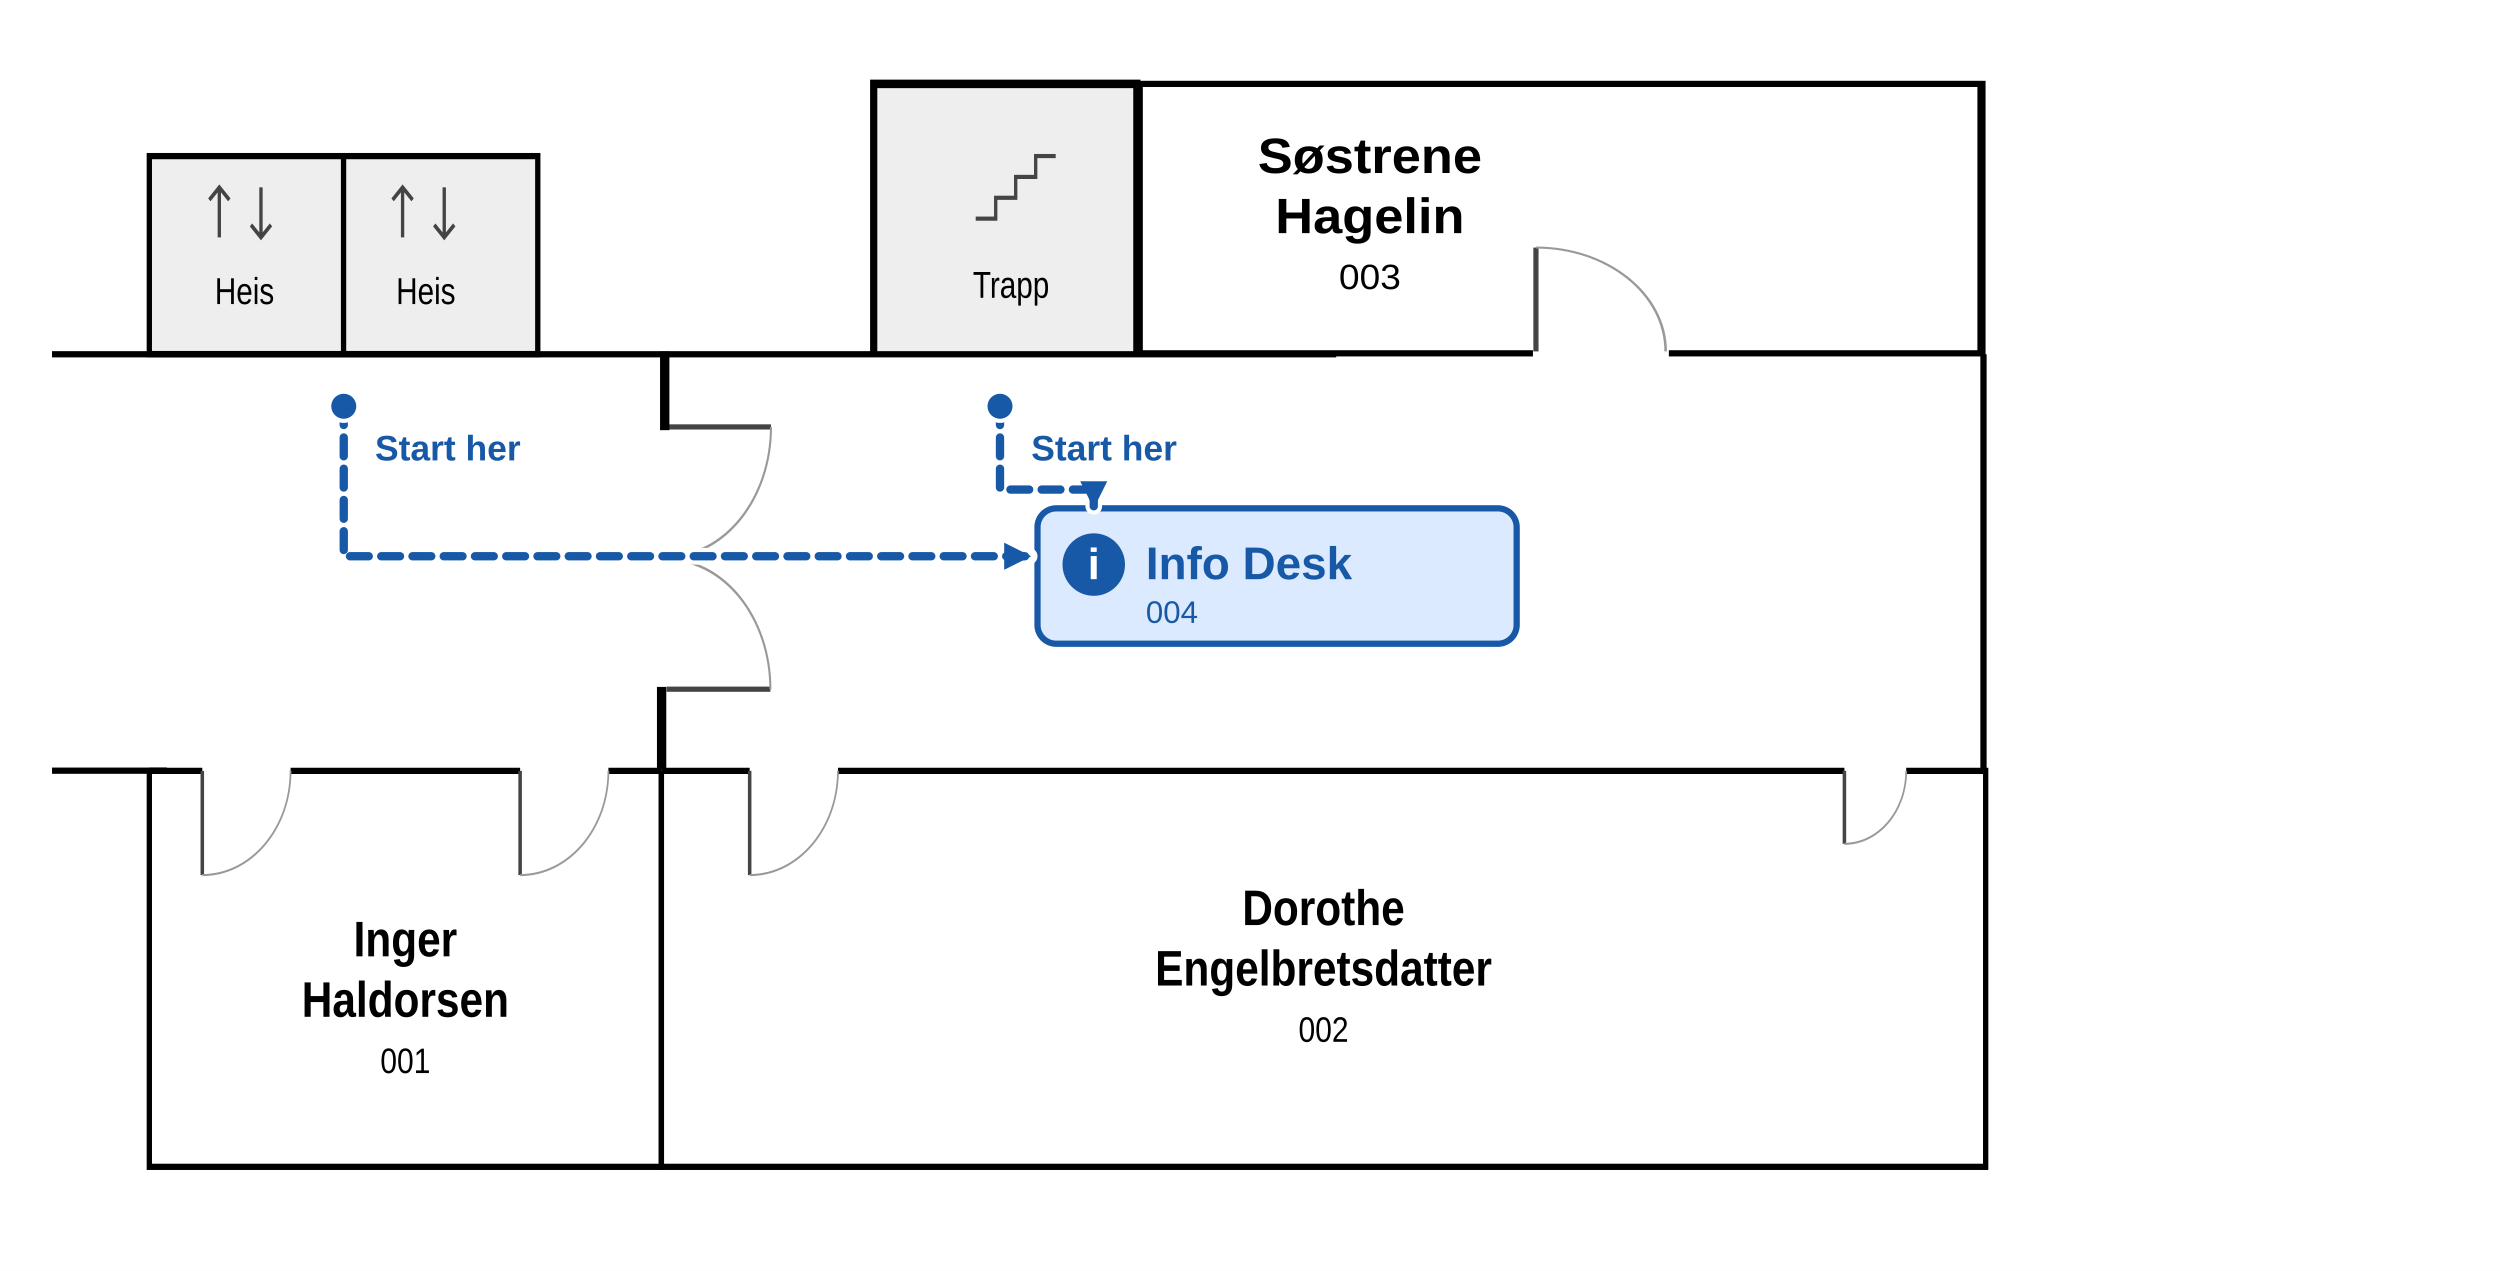
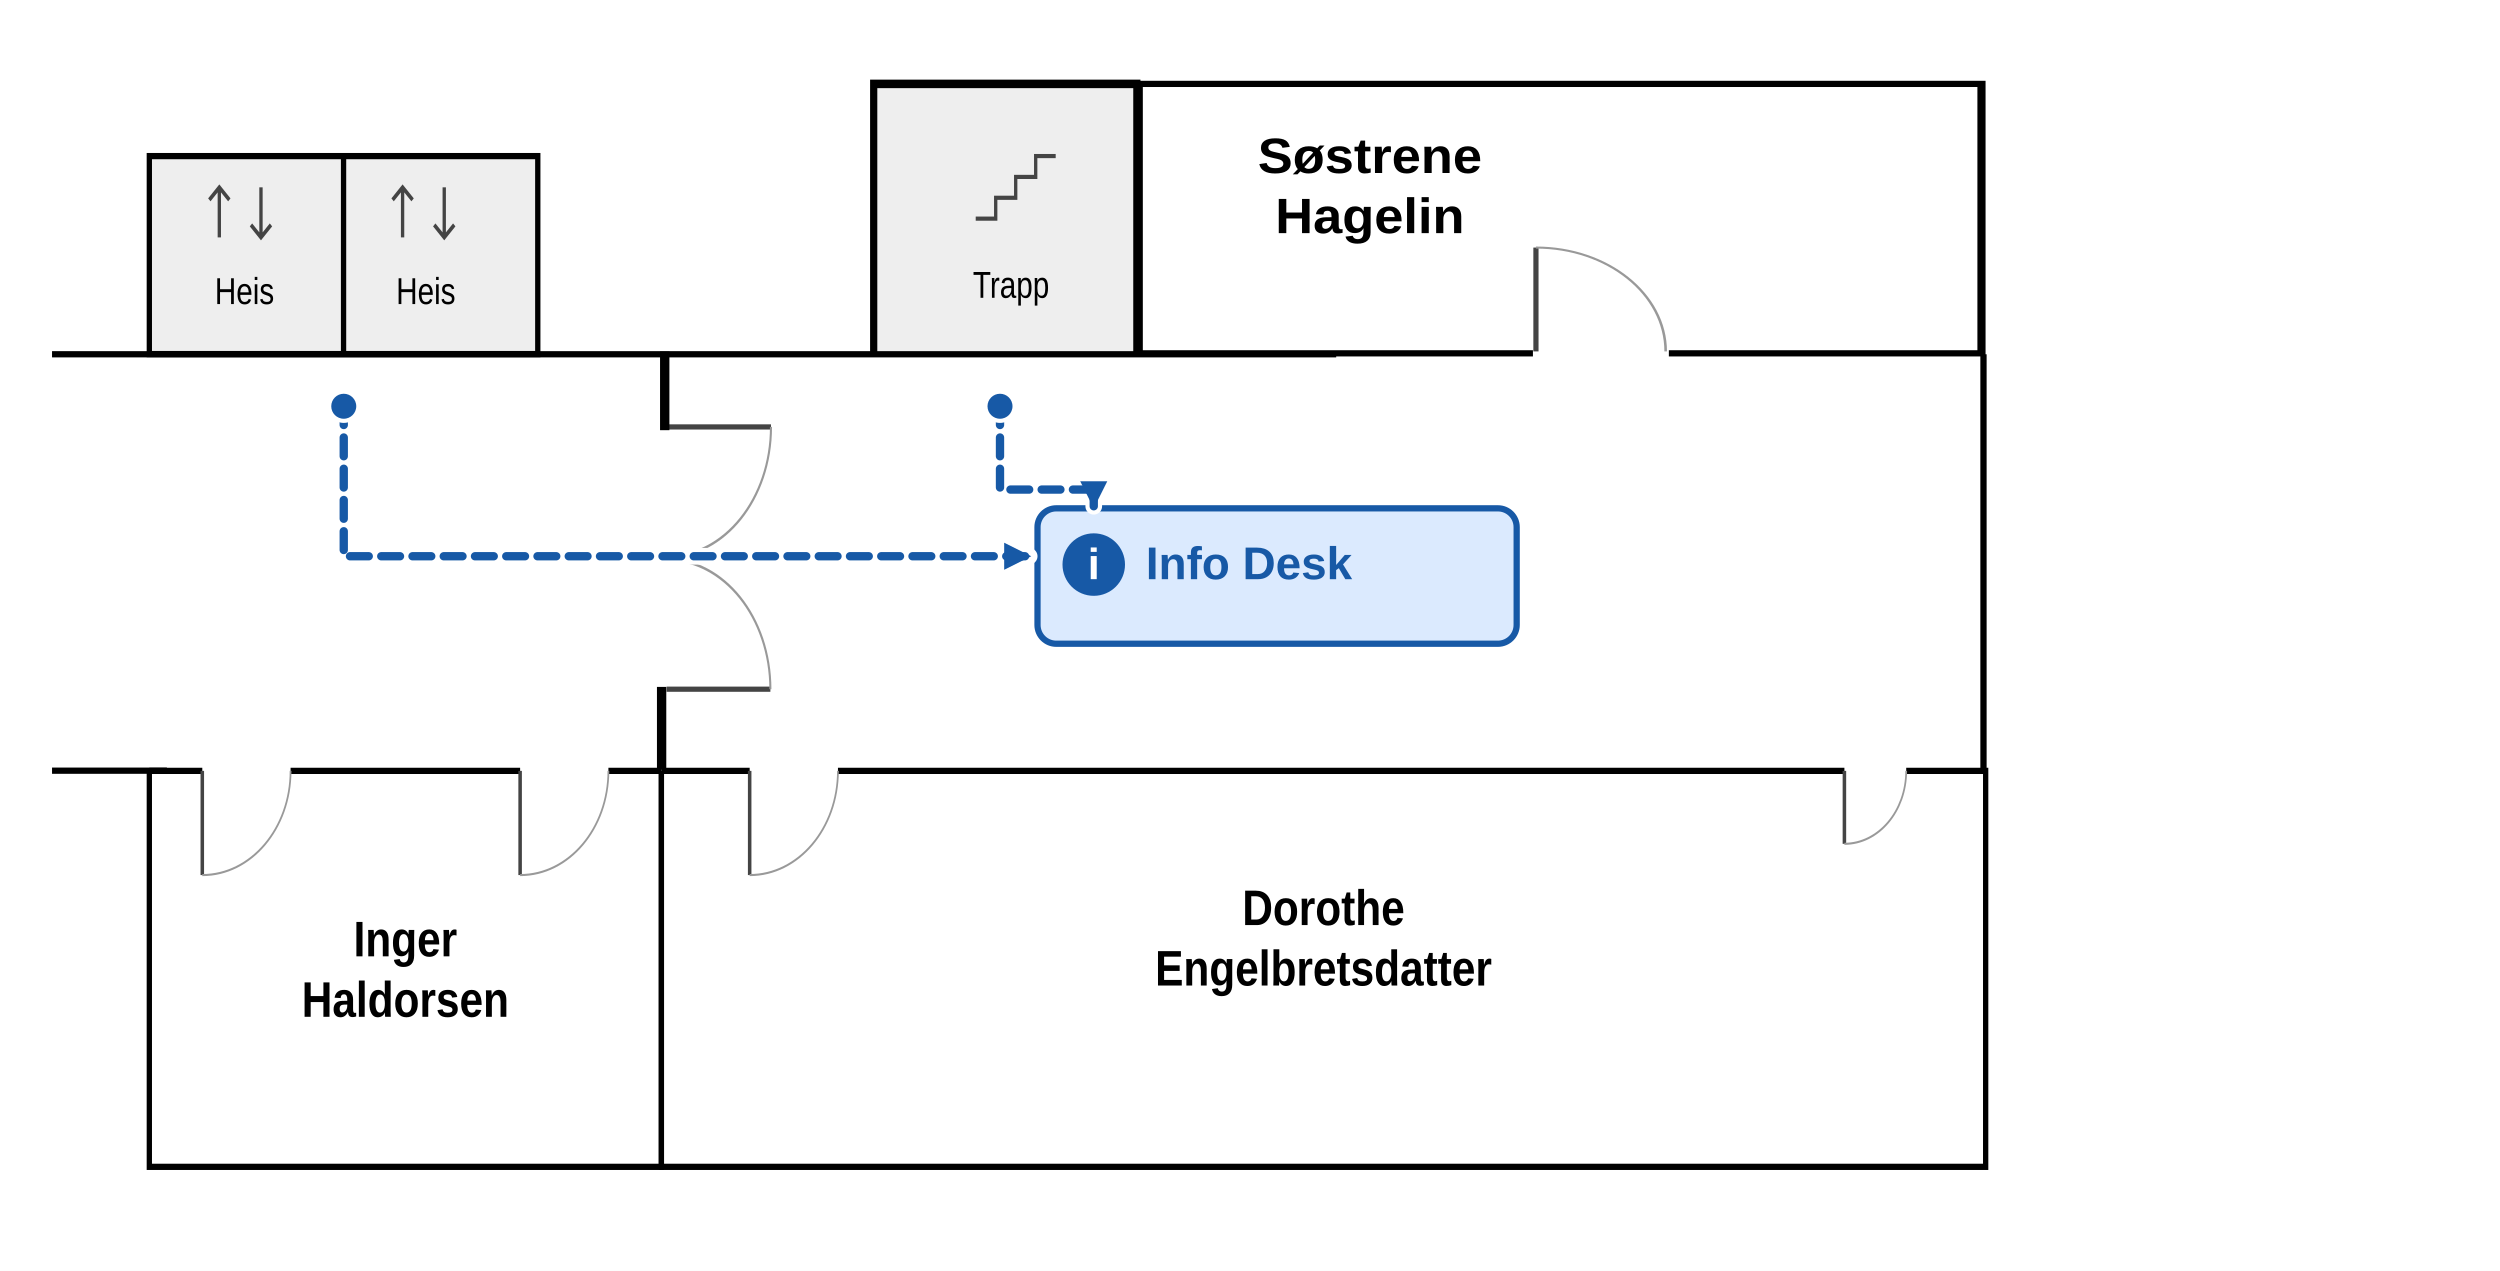
<svg xmlns="http://www.w3.org/2000/svg" width="1200" height="610" viewBox="0 70 1200 610" role="img" aria-labelledby="t0-004-title t0-004-desc" lang="nb" version="1.1" id="t0-004-map">
  <defs id="defs29">
    <marker id="t0-004-route-arrow" markerUnits="userSpaceOnUse" markerWidth="13" markerHeight="13" viewBox="0 0 13 13" refX="12" refY="6.5" orient="auto">
      <path d="M 0,0 L 13,6.5 L 0,13 Z" fill="#1759a6" />
    </marker>
  </defs>
  <rect width="1200" height="680" fill="white" id="rect1" />
  <rect id="t0-004-destination-fill" x="498" y="314" width="230" height="65" fill="#dbeafe" rx="9" stroke="#1759a6" stroke-width="3" />
  <g id="t0-overview-room-004" data-room-number="004" data-room-name="Info Desk" font-family="Arial, Helvetica, sans-serif">
    <circle cx="525" cy="341" r="15" fill="#1759a6" />
    <text x="525" y="348" fill="white" text-anchor="middle" font-size="21" font-weight="bold">i</text>
    <text x="550" y="348" fill="#1759a6" font-size="22" font-weight="bold">Info Desk</text>
-     <text x="550" y="369" fill="#1759a6" font-size="15">004</text>
  </g>
  <g fill="none" id="g26-5" transform="matrix(0,-1.245391,-0.9969511,0,559.2046,1378.445)">
    <path d="M 785,240 V 190" stroke="#444444" stroke-width="2" id="path25-6" />
    <path d="M 835,240 A 50,50 0 0 0 785,190" stroke="#999999" stroke-width="1" id="path26-2" />
  </g>
  <g fill="none" id="g26-5-1" transform="matrix(0,1.245391,-0.9969511,0,559.4944,-702.6922)">
    <path d="M 785,240 V 190" stroke="#444444" stroke-width="2" id="path25-6-2" />
    <path d="M 835,240 A 50,50 0 0 0 785,190" stroke="#999999" stroke-width="1" id="path26-2-7" />
  </g>
  <g font-family="Arial, Helvetica, sans-serif" id="g27" transform="matrix(0.8475395,0,0,1.000323,3.873724,-0.1193917)">
    <g fill="#eeeeee" stroke="#000000" stroke-width="3" id="g2">
      <path d="m 80,240 v -95 h 220 v 95 z m 110,-95 v 95" id="path1" />
      <path d="M 490.242,239.642 V 110.35 h 149.042 v 129.292" id="path2" style="stroke-width:4.084" />
      <rect style="fill:#ffffff;stroke-width:3.079" id="rect30" width="2.217" height="34.626" x="370.783" y="240.35" />
      <rect style="fill:#ffffff;stroke-width:3.124" id="rect30-9" width="2.16" height="36.597" x="369.051" y="401.266" />
    </g>
    <g fill="none" stroke="#000000" stroke-width="3" id="g3" transform="matrix(1.182563,0,0,0.9990817,-4.665486,0.3122195)">
      <path d="m 25,240 h 615 m 310,0 v 200 m -925,0 h 55" id="path3" />
    </g>
    <g fill="none" stroke="#444444" stroke-width="2" id="g6" transform="matrix(0.9435673,0,0,1.000844,6.413446,-0.1389957)">
      <path d="m 120,184 v -24 m -6,6 6,-6 6,6 m 19,-6 v 24 m -6,-6 6,6 6,-6" id="path4" />
      <path d="m 230,184 v -24 m -6,6 6,-6 6,6 m 19,-6 v 24 m -6,-6 6,6 6,-6" id="path5" />
      <path d="m 574,175 h 12 v -10 h 12 v -10 h 12 v -10 h 12" id="path6" />
    </g>
    <g text-anchor="middle" font-size="18px" id="g8" transform="matrix(0.933633,0,0,1,7.862648,0)">
      <text x="135" y="216" id="text6">Heis</text>
      <text x="245" y="216" id="text7">Heis</text>
      <text x="600" y="213" id="text8">Trapp</text>
    </g>
    <g id="t0-overview-room-001" data-room-number="001" data-room-name="Inger Haldorsen">
      <path d="M 80,440 V 630 H 370 V 440 m -290,0 h 30 m 50,0 h 130 m 50,0 h 30" fill="none" stroke="#000000" stroke-width="3" id="path8" />
      <g text-anchor="middle" fill="#000000" id="g11">
        <text x="225" y="529" font-size="24px" font-weight="bold" id="text9">Inger</text>
        <text x="225" y="558" font-size="24px" font-weight="bold" id="text10">Haldorsen</text>
-         <text x="225" y="585" font-size="17px" id="text11">001</text>
      </g>
    </g>
    <g id="t0-overview-room-002" data-room-number="002" data-room-name="Dorothe Engelbretsdatter">
      <path d="m 370,440 v 190 h 750 V 440 h -45 m -35,0 H 470 m -50,0 h -50" fill="none" stroke="#000000" stroke-width="3" id="path11" />
      <g text-anchor="middle" fill="#000000" id="g14">
        <text x="745" y="514" font-size="24px" font-weight="bold" id="text12">Dorothe</text>
        <text x="745" y="543" font-size="24px" font-weight="bold" id="text13">Engelbretsdatter</text>
-         <text x="745" y="570" font-size="17px" id="text14">002</text>
      </g>
    </g>
    <g id="t0-overview-room-003" data-room-number="003" data-room-name="Søstrene Hagelin" transform="matrix(1.539598,0,0,0.9945215,-344.9866,0.9587381)">
      <path d="M 640,240 V 110 H 950 V 240 H 835 m -50,0 H 640" fill="none" stroke="#000000" stroke-width="3" id="path14" />
      <g text-anchor="middle" fill="#000000" id="g17" transform="matrix(0.8645483,0,0,1,92.695,0)">
        <text x="758.863" y="147.463" font-size="23.131px" font-weight="bold" id="text15" transform="scale(0.9638104,1.037548)" style="stroke-width:0.964">Søstrene</text>
        <text x="758.863" y="175.413" font-size="23.131px" font-weight="bold" id="text16" transform="scale(0.9638104,1.037548)" style="stroke-width:0.964">Hagelin</text>
-         <text x="758.863" y="201.436" font-size="16.385px" id="text17" transform="scale(0.9638104,1.037548)" style="stroke-width:0.964">003</text>
      </g>
    </g>
    <g fill="none" id="g18">
      <path d="m 110,440 v 50" stroke="#444444" stroke-width="2" id="path17" />
      <path d="m 160,440 a 50,50 0 0 1 -50,50" stroke="#999999" stroke-width="1" id="path18" />
    </g>
    <g fill="none" id="g20">
      <path d="m 290,440 v 50" stroke="#444444" stroke-width="2" id="path19" />
      <path d="m 340,440 a 50,50 0 0 1 -50,50" stroke="#999999" stroke-width="1" id="path20" />
    </g>
    <g fill="none" id="g22">
      <path d="m 420,440 v 50" stroke="#444444" stroke-width="2" id="path21" />
      <path d="m 470,440 a 50,50 0 0 1 -50,50" stroke="#999999" stroke-width="1" id="path22" />
    </g>
    <g fill="none" id="g24">
      <path d="m 1040,440 v 35" stroke="#444444" stroke-width="2" id="path23" />
      <path d="m 1075,440 a 35,35 0 0 1 -35,35" stroke="#999999" stroke-width="1" id="path24" />
    </g>
    <g fill="none" id="g26" transform="matrix(1.469419,0,0,0.9966295,-288.1883,-0.4688986)">
      <path d="M 785,240 V 190" stroke="#444444" stroke-width="2" id="path25" />
      <path d="M 835,240 A 50,50 0 0 0 785,190" stroke="#999999" stroke-width="1" id="path26" />
    </g>
  </g>
-   <g id="t0-004-routes" pointer-events="none" font-family="Arial, Helvetica, sans-serif">
+   <g id="t0-004-routes" pointer-events="none">
    <path d="M 165,265 V 337 H 494" fill="none" stroke="white" stroke-width="8" stroke-linejoin="round" stroke-linecap="round" />
    <path d="M 165,265 V 337 H 494" fill="none" stroke="#1759a6" stroke-width="4" stroke-dasharray="9 6" stroke-linejoin="round" stroke-linecap="round" marker-end="url(#t0-004-route-arrow)" />
    <path d="M 480,265 V 305 H 525 V 313" fill="none" stroke="white" stroke-width="8" stroke-linejoin="round" stroke-linecap="round" />
    <path d="M 480,265 V 305 H 525 V 313" fill="none" stroke="#1759a6" stroke-width="4" stroke-dasharray="9 6" stroke-linejoin="round" stroke-linecap="round" marker-end="url(#t0-004-route-arrow)" />
    <circle cx="165" cy="265" r="7" fill="#1759a6" stroke="white" stroke-width="2" />
-     <text x="180" y="291" fill="#1759a6" font-size="17" font-weight="bold" stroke="white" stroke-width="3" paint-order="stroke fill">Start her</text>
    <circle cx="480" cy="265" r="7" fill="#1759a6" stroke="white" stroke-width="2" />
-     <text x="495" y="291" fill="#1759a6" font-size="17" font-weight="bold" stroke="white" stroke-width="3" paint-order="stroke fill">Start her</text>
  </g>
  <g id="room-targets" fill="transparent" stroke="none">
    <rect data-room-target="001" x="69.286" y="441.403" width="251.821" height="190" id="rect27" style="stroke-width:0.932" />
    <rect data-room-target="002" x="319.616" y="439.686" width="633.554" height="190" id="rect28" style="stroke-width:0.919" />
    <rect data-room-target="003" x="546.461" y="110.954" width="405.448" height="130" id="rect29" style="stroke-width:1.144" />
    <rect data-room-target="004" x="500" y="300" width="250" height="110" />
  </g>
</svg>
